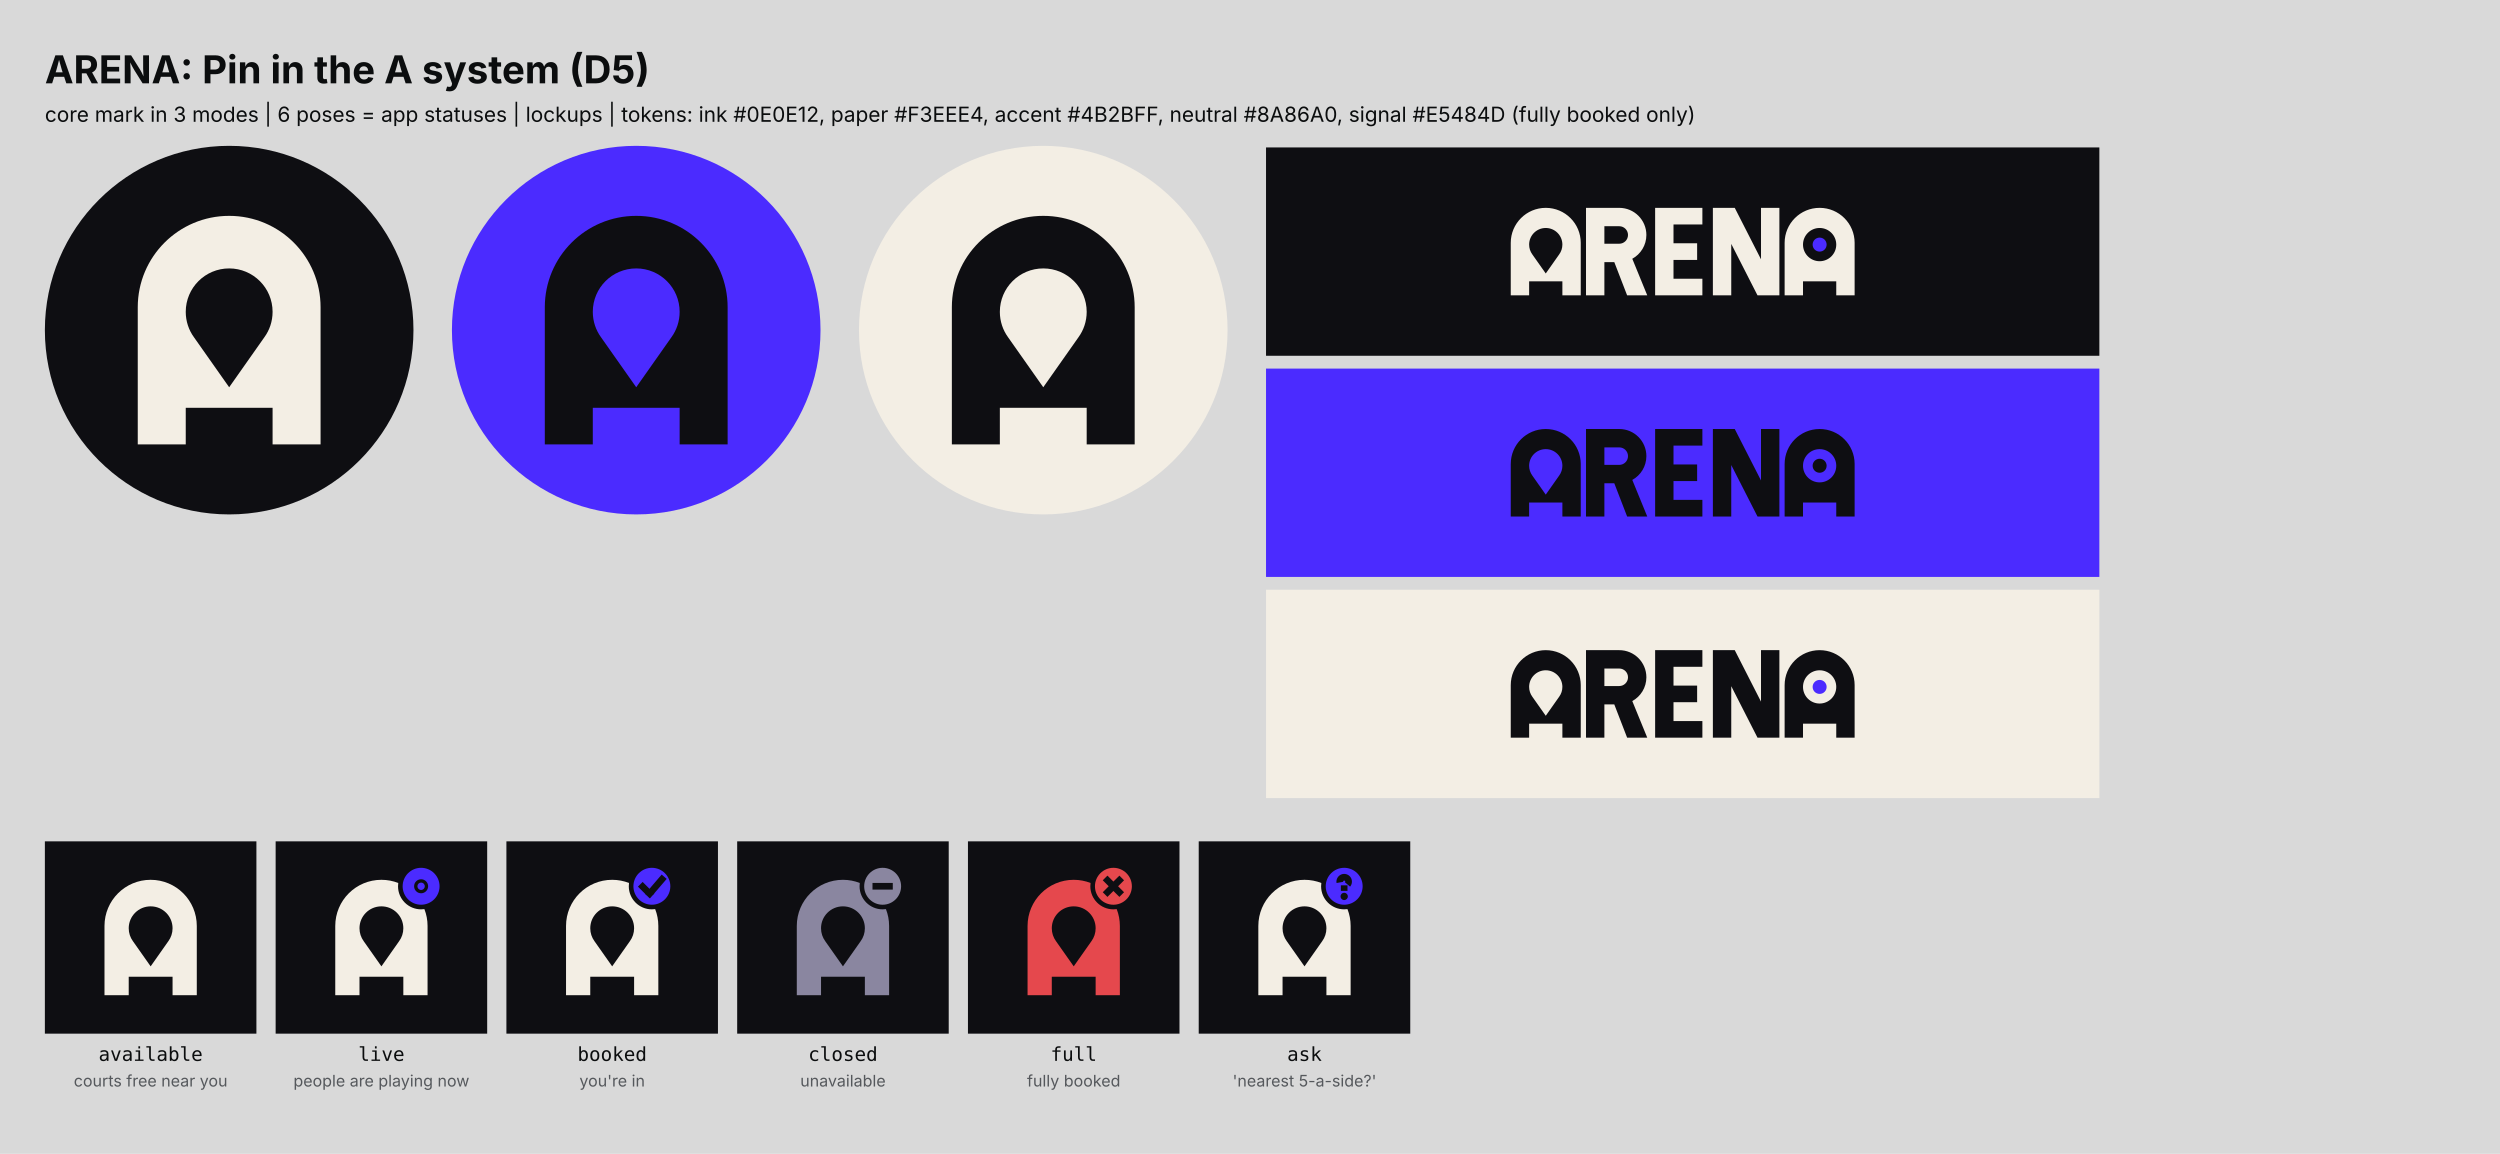
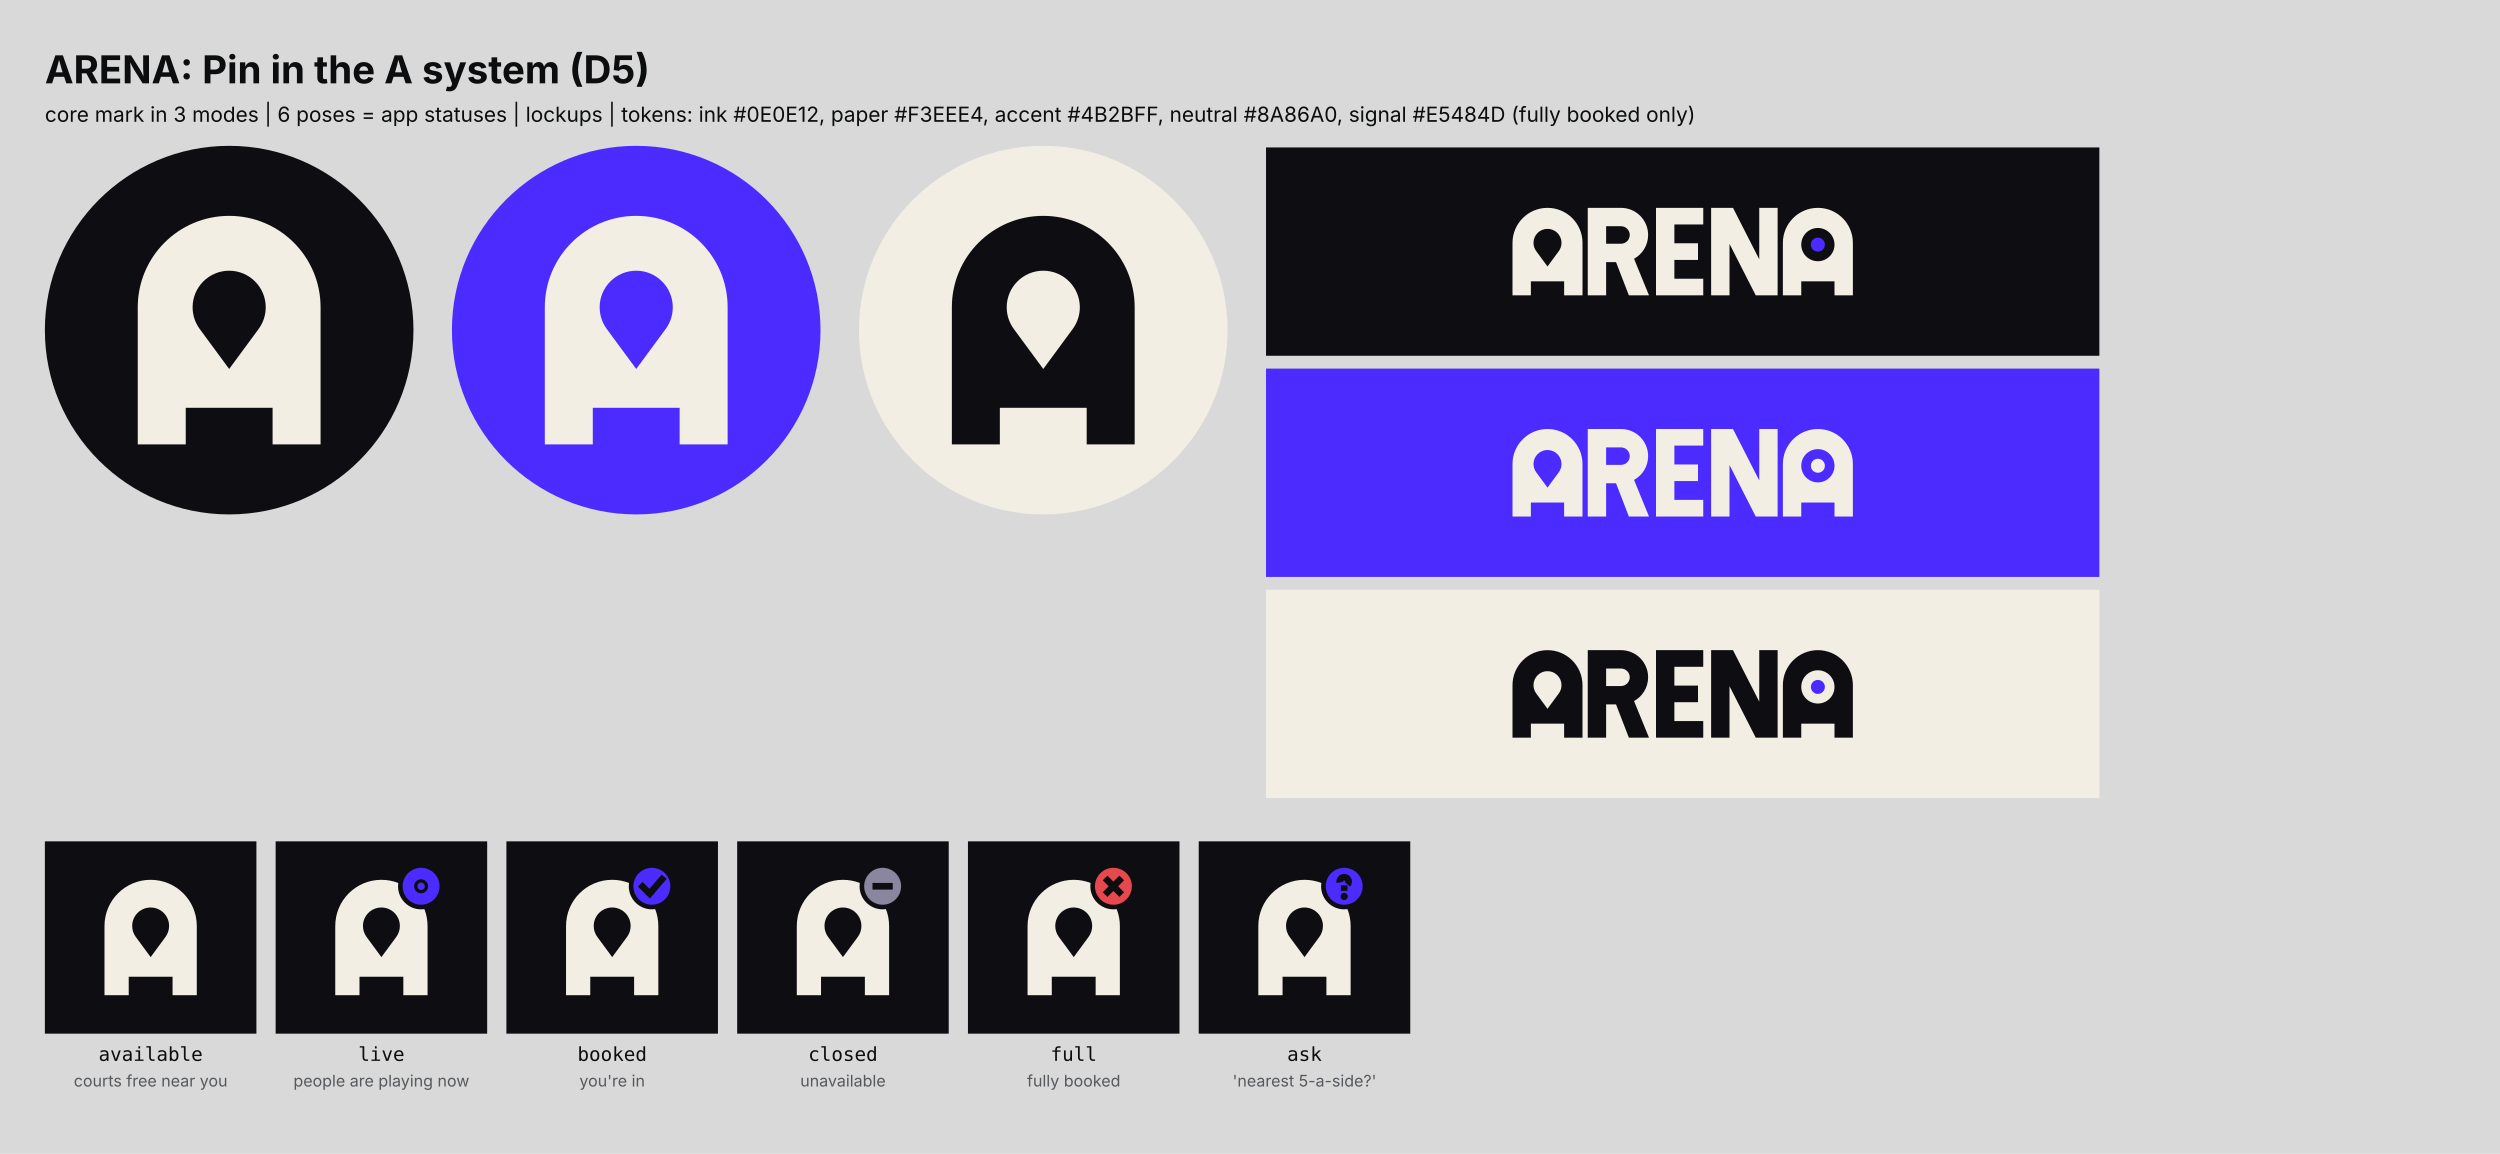
<svg xmlns="http://www.w3.org/2000/svg" width="1560" height="720" viewBox="0 0 1560 720">
  <rect width="100%" height="100%" fill="#D9D9D9" />
  <text x="28" y="52" font-family="Inter, sans-serif" font-weight="700" font-size="24" fill="#0B0D0E">ARENA: Pin in the A system (D5)</text>
  <text x="28" y="76" font-family="Inter, sans-serif" font-size="13" fill="#0B0D0E">core mark in 3 modes | 6 poses = app statuses | lockups | tokens: ink #0E0E12, paper #F3EEE4, accent #4B2BFF, neutral #8A86A0, signal #E5484D (fully booked only)</text>
  <circle cx="143" cy="206" r="115" fill="#0E0E12" />
  <g transform="translate(57.44 122.22) scale(3.565)">
-     <path fill="#F3EEE4" d="M8 19.5C8 10.66 15.16 3.5 24 3.5C32.84 3.5 40 10.66 40 19.5V43.5H31.6V37.1H16.4V43.5H8ZM31.6 20.3C31.6 16.1 28.2 12.7 24 12.7C19.8 12.7 16.4 16.1 16.4 20.3C16.4 21.96 16.93 23.5 17.84 24.75L24 33.5L30.16 24.75C31.07 23.5 31.6 21.96 31.6 20.3Z" />
+     <path fill="#F3EEE4" d="M8 19.5C8 10.66 15.16 3.5 24 3.5C32.84 3.5 40 10.66 40 19.5V43.5H31.6V37.1H16.4V43.5H8ZM30.4 19.5C30.4 15.97 27.53 13.1 24 13.1C20.47 13.1 17.6 15.97 17.6 19.5C17.6 20.95 18.08 22.28 18.89 23.36L24 30.3L29.11 23.36C29.92 22.28 30.4 20.95 30.4 19.5Z" />
    <path fill="#4B2BFF" d="" />
  </g>
  <circle cx="397" cy="206" r="115" fill="#4B2BFF" />
  <g transform="translate(311.44 122.22) scale(3.565)">
-     <path fill="#0E0E12" d="M8 19.5C8 10.66 15.16 3.5 24 3.5C32.84 3.5 40 10.66 40 19.5V43.5H31.6V37.1H16.4V43.5H8ZM31.6 20.3C31.6 16.1 28.2 12.7 24 12.7C19.8 12.7 16.4 16.1 16.4 20.3C16.4 21.96 16.93 23.5 17.84 24.75L24 33.5L30.16 24.75C31.07 23.5 31.6 21.96 31.6 20.3Z" />
-     <path fill="#0E0E12" d="" />
+     <path fill="#F3EEE4" d="M8 19.5C8 10.66 15.16 3.5 24 3.5C32.84 3.5 40 10.66 40 19.5V43.5H31.6V37.1H16.4V43.5H8ZM30.4 19.5C30.4 15.97 27.53 13.1 24 13.1C20.47 13.1 17.6 15.97 17.6 19.5C17.6 20.95 18.08 22.28 18.89 23.36L24 30.3L29.11 23.36C29.92 22.28 30.4 20.95 30.4 19.5Z" />
+     <path fill="#F3EEE4" d="" />
  </g>
  <circle cx="651" cy="206" r="115" fill="#F3EEE4" />
  <g transform="translate(565.44 122.22) scale(3.565)">
-     <path fill="#0E0E12" d="M8 19.5C8 10.66 15.16 3.5 24 3.5C32.84 3.5 40 10.66 40 19.5V43.5H31.6V37.1H16.4V43.5H8ZM31.6 20.3C31.6 16.1 28.2 12.7 24 12.7C19.8 12.7 16.4 16.1 16.4 20.3C16.4 21.96 16.93 23.5 17.84 24.75L24 33.5L30.16 24.75C31.07 23.5 31.6 21.96 31.6 20.3Z" />
+     <path fill="#0E0E12" d="M8 19.5C8 10.66 15.16 3.5 24 3.5C32.84 3.5 40 10.66 40 19.5V43.5H31.6V37.1H16.4V43.5H8ZM30.4 19.5C30.4 15.97 27.53 13.1 24 13.1C20.47 13.1 17.6 15.97 17.6 19.5C17.6 20.95 18.08 22.28 18.89 23.36L24 30.3L29.11 23.36C29.92 22.28 30.4 20.95 30.4 19.5Z" />
    <path fill="#4B2BFF" d="" />
  </g>
  <rect x="790" y="92" width="520" height="130" fill="#0E0E12" />
-   <g transform="translate(942.71 184.30) scale(0.546)">
-     <path fill="#F3EEE4" d="M313 -60C313 -82.09 330.91 -100 353 -100C375.09 -100 393 -82.09 393 -60V0H372V-16H334V0H313ZM0 -60C0 -82.09 17.91 -100 40 -100C62.09 -100 80 -82.09 80 -60V0H59V-16H21V0H0ZM231 -100H256L286 -41.18V-100H307V0H282L252 -58.82V0H231ZM86 -100H124C141.12 -100 155 -86.12 155 -69C155 -57.28 148.49 -47.08 138.9 -41.81L156 0H133L118.32 -38H107V0H86ZM165 -100H219V-81H186V-59.5H213V-40.5H186V-19H219V0H165ZM59 -58C59 -68.49 50.49 -77 40 -77C29.51 -77 21 -68.49 21 -58C21 -53.84 22.34 -50 24.6 -46.87L40 -25L55.4 -46.87C57.66 -50 59 -53.84 59 -58ZM372 -58C372 -68.49 363.49 -77 353 -77C342.51 -77 334 -68.49 334 -58C334 -47.51 342.51 -39 353 -39C363.49 -39 372 -47.51 372 -58ZM134 -69C134 -74.52 129.52 -79 124 -79H107V-59H124C129.52 -59 134 -63.48 134 -69Z" />
-     <path fill="#4B2BFF" d="M361 -58C361 -53.58 357.42 -50 353 -50C348.58 -50 345 -53.58 345 -58C345 -62.42 348.58 -66 353 -66C357.42 -66 361 -62.42 361 -58Z" />
+   <g transform="translate(943.80 184.30) scale(0.546)">
+     <path fill="#F3EEE4" d="M309 -60C309 -82.09 326.91 -100 349 -100C371.09 -100 389 -82.09 389 -60V0H368V-16H330V0H309ZM0 -60C0 -82.09 17.91 -100 40 -100C62.09 -100 80 -82.09 80 -60V0H59V-16H21V0H0ZM227 -100H252L282 -41.18V-100H303V0H278L248 -58.82V0H227ZM86 -100H124C141.12 -100 155 -86.12 155 -69C155 -57.28 148.49 -47.08 138.9 -41.81L156 0H133L118.32 -38H107V0H86ZM164 -100H218V-81H185V-59.5H212V-40.5H185V-19H218V0H164ZM368 -58C368 -68.49 359.49 -77 349 -77C338.51 -77 330 -68.49 330 -58C330 -47.51 338.51 -39 349 -39C359.49 -39 368 -47.51 368 -58ZM56 -60C56 -68.84 48.84 -76 40 -76C31.16 -76 24 -68.84 24 -60C24 -56.38 25.2 -53.04 27.23 -50.36L40 -33L52.77 -50.36C54.8 -53.04 56 -56.38 56 -60ZM134 -69C134 -74.52 129.52 -79 124 -79H107V-59H124C129.52 -59 134 -63.48 134 -69Z" />
+     <path fill="#4B2BFF" d="M357 -58C357 -53.58 353.42 -50 349 -50C344.58 -50 341 -53.58 341 -58C341 -62.42 344.58 -66 349 -66C353.42 -66 357 -62.42 357 -58Z" />
  </g>
  <rect x="790" y="230" width="520" height="130" fill="#4B2BFF" />
-   <g transform="translate(942.71 322.30) scale(0.546)">
-     <path fill="#0E0E12" d="M313 -60C313 -82.09 330.91 -100 353 -100C375.09 -100 393 -82.09 393 -60V0H372V-16H334V0H313ZM0 -60C0 -82.09 17.91 -100 40 -100C62.09 -100 80 -82.09 80 -60V0H59V-16H21V0H0ZM231 -100H256L286 -41.18V-100H307V0H282L252 -58.82V0H231ZM86 -100H124C141.12 -100 155 -86.12 155 -69C155 -57.28 148.49 -47.08 138.9 -41.81L156 0H133L118.32 -38H107V0H86ZM165 -100H219V-81H186V-59.5H213V-40.5H186V-19H219V0H165ZM59 -58C59 -68.49 50.49 -77 40 -77C29.51 -77 21 -68.49 21 -58C21 -53.84 22.34 -50 24.6 -46.87L40 -25L55.4 -46.87C57.66 -50 59 -53.84 59 -58ZM372 -58C372 -68.49 363.49 -77 353 -77C342.51 -77 334 -68.49 334 -58C334 -47.51 342.51 -39 353 -39C363.49 -39 372 -47.51 372 -58ZM134 -69C134 -74.52 129.52 -79 124 -79H107V-59H124C129.52 -59 134 -63.48 134 -69Z" />
-     <path fill="#0E0E12" d="M361 -58C361 -53.58 357.42 -50 353 -50C348.58 -50 345 -53.58 345 -58C345 -62.42 348.58 -66 353 -66C357.42 -66 361 -62.42 361 -58Z" />
+   <g transform="translate(943.80 322.30) scale(0.546)">
+     <path fill="#F3EEE4" d="M309 -60C309 -82.09 326.91 -100 349 -100C371.09 -100 389 -82.09 389 -60V0H368V-16H330V0H309ZM0 -60C0 -82.09 17.91 -100 40 -100C62.09 -100 80 -82.09 80 -60V0H59V-16H21V0H0ZM227 -100H252L282 -41.18V-100H303V0H278L248 -58.82V0H227ZM86 -100H124C141.12 -100 155 -86.12 155 -69C155 -57.28 148.49 -47.08 138.9 -41.81L156 0H133L118.32 -38H107V0H86ZM164 -100H218V-81H185V-59.5H212V-40.5H185V-19H218V0H164ZM368 -58C368 -68.49 359.49 -77 349 -77C338.51 -77 330 -68.49 330 -58C330 -47.51 338.51 -39 349 -39C359.49 -39 368 -47.51 368 -58ZM56 -60C56 -68.84 48.84 -76 40 -76C31.16 -76 24 -68.84 24 -60C24 -56.38 25.2 -53.04 27.23 -50.36L40 -33L52.77 -50.36C54.8 -53.04 56 -56.38 56 -60ZM134 -69C134 -74.52 129.52 -79 124 -79H107V-59H124C129.52 -59 134 -63.48 134 -69Z" />
+     <path fill="#F3EEE4" d="M357 -58C357 -53.58 353.42 -50 349 -50C344.58 -50 341 -53.58 341 -58C341 -62.42 344.58 -66 349 -66C353.42 -66 357 -62.42 357 -58Z" />
  </g>
  <rect x="790" y="368" width="520" height="130" fill="#F3EEE4" />
-   <g transform="translate(942.71 460.30) scale(0.546)">
-     <path fill="#0E0E12" d="M313 -60C313 -82.09 330.91 -100 353 -100C375.09 -100 393 -82.09 393 -60V0H372V-16H334V0H313ZM0 -60C0 -82.09 17.91 -100 40 -100C62.09 -100 80 -82.09 80 -60V0H59V-16H21V0H0ZM231 -100H256L286 -41.18V-100H307V0H282L252 -58.82V0H231ZM86 -100H124C141.12 -100 155 -86.12 155 -69C155 -57.28 148.49 -47.08 138.9 -41.81L156 0H133L118.32 -38H107V0H86ZM165 -100H219V-81H186V-59.5H213V-40.5H186V-19H219V0H165ZM59 -58C59 -68.49 50.49 -77 40 -77C29.51 -77 21 -68.49 21 -58C21 -53.84 22.34 -50 24.6 -46.87L40 -25L55.4 -46.87C57.66 -50 59 -53.84 59 -58ZM372 -58C372 -68.49 363.49 -77 353 -77C342.51 -77 334 -68.49 334 -58C334 -47.51 342.51 -39 353 -39C363.49 -39 372 -47.51 372 -58ZM134 -69C134 -74.52 129.52 -79 124 -79H107V-59H124C129.52 -59 134 -63.48 134 -69Z" />
-     <path fill="#4B2BFF" d="M361 -58C361 -53.58 357.42 -50 353 -50C348.58 -50 345 -53.58 345 -58C345 -62.42 348.58 -66 353 -66C357.42 -66 361 -62.42 361 -58Z" />
+   <g transform="translate(943.80 460.30) scale(0.546)">
+     <path fill="#0E0E12" d="M309 -60C309 -82.09 326.91 -100 349 -100C371.09 -100 389 -82.09 389 -60V0H368V-16H330V0H309ZM0 -60C0 -82.09 17.91 -100 40 -100C62.09 -100 80 -82.09 80 -60V0H59V-16H21V0H0ZM227 -100H252L282 -41.18V-100H303V0H278L248 -58.82V0H227ZM86 -100H124C141.12 -100 155 -86.12 155 -69C155 -57.28 148.49 -47.08 138.9 -41.81L156 0H133L118.32 -38H107V0H86ZM164 -100H218V-81H185V-59.5H212V-40.5H185V-19H218V0H164ZM368 -58C368 -68.49 359.49 -77 349 -77C338.51 -77 330 -68.49 330 -58C330 -47.51 338.51 -39 349 -39C359.49 -39 368 -47.51 368 -58ZM56 -60C56 -68.84 48.84 -76 40 -76C31.16 -76 24 -68.84 24 -60C24 -56.38 25.2 -53.04 27.23 -50.36L40 -33L52.77 -50.36C54.8 -53.04 56 -56.38 56 -60ZM134 -69C134 -74.52 129.52 -79 124 -79H107V-59H124C129.52 -59 134 -63.48 134 -69Z" />
+     <path fill="#4B2BFF" d="M357 -58C357 -53.58 353.42 -50 349 -50C344.58 -50 341 -53.58 341 -58C341 -62.42 344.58 -66 349 -66C353.42 -66 357 -62.42 357 -58Z" />
  </g>
  <rect x="28" y="525" width="132" height="120" fill="#0E0E12" />
  <g transform="translate(50.80 542.70) scale(1.8)">
-     <path fill="#F3EEE4" d="M8 19.5C8 10.66 15.16 3.5 24 3.5C32.84 3.5 40 10.66 40 19.5V43.5H31.6V37.1H16.4V43.5H8ZM31.6 20.3C31.6 16.1 28.2 12.7 24 12.7C19.8 12.7 16.4 16.1 16.4 20.3C16.4 21.96 16.93 23.5 17.84 24.75L24 33.5L30.16 24.75C31.07 23.5 31.6 21.96 31.6 20.3Z" />
+     <path fill="#F3EEE4" d="M8 19.5C8 10.66 15.16 3.5 24 3.5C32.84 3.5 40 10.66 40 19.5V43.5H31.6V37.1H16.4V43.5H8ZM30.4 19.5C30.4 15.97 27.53 13.1 24 13.1C20.47 13.1 17.6 15.97 17.6 19.5C17.6 20.95 18.08 22.28 18.89 23.36L24 30.3L29.11 23.36C29.92 22.28 30.4 20.95 30.4 19.5Z" />
    <path fill="#4B2BFF" d="" />
  </g>
  <text x="94" y="662" text-anchor="middle" font-family="JetBrains Mono, monospace" font-size="12" fill="#0B0D0E">available</text>
  <text x="94" y="678" text-anchor="middle" font-family="Inter, sans-serif" font-size="10" fill="#55585c">courts free near you</text>
  <rect x="172" y="525" width="132" height="120" fill="#0E0E12" />
  <g transform="translate(194.80 542.70) scale(1.8)">
-     <path fill="#F3EEE4" d="M8 19.5C8 10.66 15.16 3.5 24 3.5C26.06 3.5 28.03 3.89 29.84 4.6C29.79 4.97 29.76 5.35 29.76 5.74C29.76 10.16 33.34 13.74 37.76 13.74C38.15 13.74 38.53 13.71 38.9 13.66C39.61 15.47 40 17.44 40 19.5V43.5H31.6V37.1H16.4V43.5H8ZM31.6 20.3C31.6 16.1 28.2 12.7 24 12.7C19.8 12.7 16.4 16.1 16.4 20.3C16.4 21.96 16.93 23.5 17.84 24.75L24 33.5L30.16 24.75C31.07 23.5 31.6 21.96 31.6 20.3Z" />
+     <path fill="#F3EEE4" d="M8 19.5C8 10.66 15.16 3.5 24 3.5C26.06 3.5 28.03 3.89 29.84 4.6C29.79 4.97 29.76 5.35 29.76 5.74C29.76 10.16 33.34 13.74 37.76 13.74C38.15 13.74 38.53 13.71 38.9 13.66C39.61 15.47 40 17.44 40 19.5V43.5H31.6V37.1H16.4V43.5H8ZM30.4 19.5C30.4 15.97 27.53 13.1 24 13.1C20.47 13.1 17.6 15.97 17.6 19.5C17.6 20.95 18.08 22.28 18.89 23.36L24 30.3L29.11 23.36C29.92 22.28 30.4 20.95 30.4 19.5Z" />
    <path fill="#4B2BFF" d="" />
    <path fill="#4B2BFF" d="M44.16 5.74C44.16 9.27 41.29 12.14 37.76 12.14C34.23 12.14 31.36 9.27 31.36 5.74C31.36 2.21 34.23 -0.66 37.76 -0.66C41.29 -0.66 44.16 2.21 44.16 5.74ZM40.19 5.74C40.19 4.4 39.1 3.31 37.76 3.31C36.42 3.31 35.33 4.4 35.33 5.74C35.33 7.08 36.42 8.17 37.76 8.17C39.1 8.17 40.19 7.08 40.19 5.74ZM39.04 5.74C39.04 6.45 38.47 7.02 37.76 7.02C37.05 7.02 36.48 6.45 36.48 5.74C36.48 5.03 37.05 4.46 37.76 4.46C38.47 4.46 39.04 5.03 39.04 5.74Z" />
  </g>
  <text x="238" y="662" text-anchor="middle" font-family="JetBrains Mono, monospace" font-size="12" fill="#0B0D0E">live</text>
  <text x="238" y="678" text-anchor="middle" font-family="Inter, sans-serif" font-size="10" fill="#55585c">people are playing now</text>
  <rect x="316" y="525" width="132" height="120" fill="#0E0E12" />
  <g transform="translate(338.80 542.70) scale(1.8)">
-     <path fill="#F3EEE4" d="M8 19.5C8 10.66 15.16 3.5 24 3.5C26.06 3.5 28.03 3.89 29.84 4.6C29.79 4.97 29.76 5.35 29.76 5.74C29.76 10.16 33.34 13.74 37.76 13.74C38.15 13.74 38.53 13.71 38.9 13.66C39.61 15.47 40 17.44 40 19.5V43.5H31.6V37.1H16.4V43.5H8ZM31.6 20.3C31.6 16.1 28.2 12.7 24 12.7C19.8 12.7 16.4 16.1 16.4 20.3C16.4 21.96 16.93 23.5 17.84 24.75L24 33.5L30.16 24.75C31.07 23.5 31.6 21.96 31.6 20.3Z" />
+     <path fill="#F3EEE4" d="M8 19.5C8 10.66 15.16 3.5 24 3.5C26.06 3.5 28.03 3.89 29.84 4.6C29.79 4.97 29.76 5.35 29.76 5.74C29.76 10.16 33.34 13.74 37.76 13.74C38.15 13.74 38.53 13.71 38.9 13.66C39.61 15.47 40 17.44 40 19.5V43.5H31.6V37.1H16.4V43.5H8ZM30.4 19.5C30.4 15.97 27.53 13.1 24 13.1C20.47 13.1 17.6 15.97 17.6 19.5C17.6 20.95 18.08 22.28 18.89 23.36L24 30.3L29.11 23.36C29.92 22.28 30.4 20.95 30.4 19.5Z" />
    <path fill="#4B2BFF" d="" />
    <path fill="#4B2BFF" d="M44.16 5.74C44.16 9.27 41.29 12.14 37.76 12.14C34.23 12.14 31.36 9.27 31.36 5.74C31.36 2.21 34.23 -0.66 37.76 -0.66C41.29 -0.66 44.16 2.21 44.16 5.74ZM32.93 5.87 35.42 8.36 35.37 8.42 36.21 9.15 36.99 9.93 37.05 9.87 37.12 9.92 37.84 9.08 38.62 8.3 38.56 8.24 42.9 3.18 41.16 1.68 36.93 6.61 34.56 4.24Z" />
  </g>
  <text x="382" y="662" text-anchor="middle" font-family="JetBrains Mono, monospace" font-size="12" fill="#0B0D0E">booked</text>
  <text x="382" y="678" text-anchor="middle" font-family="Inter, sans-serif" font-size="10" fill="#55585c">you're in</text>
  <rect x="460" y="525" width="132" height="120" fill="#0E0E12" />
  <g transform="translate(482.80 542.70) scale(1.8)">
-     <path fill="#8A86A0" d="M8 19.5C8 10.66 15.16 3.5 24 3.5C26.06 3.5 28.03 3.89 29.84 4.6C29.79 4.97 29.76 5.35 29.76 5.74C29.76 10.16 33.34 13.74 37.76 13.74C38.15 13.74 38.53 13.71 38.9 13.66C39.61 15.47 40 17.44 40 19.5V43.5H31.6V37.1H16.4V43.5H8ZM31.6 20.3C31.6 16.1 28.2 12.7 24 12.7C19.8 12.7 16.4 16.1 16.4 20.3C16.4 21.96 16.93 23.5 17.84 24.75L24 33.5L30.16 24.75C31.07 23.5 31.6 21.96 31.6 20.3Z" />
+     <path fill="#F3EEE4" d="M8 19.5C8 10.66 15.16 3.5 24 3.5C26.06 3.5 28.03 3.89 29.84 4.6C29.79 4.97 29.76 5.35 29.76 5.74C29.76 10.16 33.34 13.74 37.76 13.74C38.15 13.74 38.53 13.71 38.9 13.66C39.61 15.47 40 17.44 40 19.5V43.5H31.6V37.1H16.4V43.5H8ZM30.4 19.5C30.4 15.97 27.53 13.1 24 13.1C20.47 13.1 17.6 15.97 17.6 19.5C17.6 20.95 18.08 22.28 18.89 23.36L24 30.3L29.11 23.36C29.92 22.28 30.4 20.95 30.4 19.5Z" />
    <path fill="#4B2BFF" d="" />
    <path fill="#8A86A0" d="M44.16 5.74C44.16 9.27 41.29 12.14 37.76 12.14C34.23 12.14 31.36 9.27 31.36 5.74C31.36 2.21 34.23 -0.66 37.76 -0.66C41.29 -0.66 44.16 2.21 44.16 5.74ZM34.24 4.59V6.89H41.28V4.59Z" />
  </g>
  <text x="526" y="662" text-anchor="middle" font-family="JetBrains Mono, monospace" font-size="12" fill="#0B0D0E">closed</text>
  <text x="526" y="678" text-anchor="middle" font-family="Inter, sans-serif" font-size="10" fill="#55585c">unavailable</text>
  <rect x="604" y="525" width="132" height="120" fill="#0E0E12" />
  <g transform="translate(626.80 542.70) scale(1.8)">
-     <path fill="#E5484D" d="M8 19.5C8 10.66 15.16 3.5 24 3.5C26.06 3.5 28.03 3.89 29.84 4.6C29.79 4.97 29.76 5.35 29.76 5.74C29.76 10.16 33.34 13.74 37.76 13.74C38.15 13.74 38.53 13.71 38.9 13.66C39.61 15.47 40 17.44 40 19.5V43.5H31.6V37.1H16.4V43.5H8ZM31.6 20.3C31.6 16.1 28.2 12.7 24 12.7C19.8 12.7 16.4 16.1 16.4 20.3C16.4 21.96 16.93 23.5 17.84 24.75L24 33.5L30.16 24.75C31.07 23.5 31.6 21.96 31.6 20.3Z" />
+     <path fill="#F3EEE4" d="M8 19.5C8 10.66 15.16 3.5 24 3.5C26.06 3.5 28.03 3.89 29.84 4.6C29.79 4.97 29.76 5.35 29.76 5.74C29.76 10.16 33.34 13.74 37.76 13.74C38.15 13.74 38.53 13.71 38.9 13.66C39.61 15.47 40 17.44 40 19.5V43.5H31.6V37.1H16.4V43.5H8ZM30.4 19.5C30.4 15.97 27.53 13.1 24 13.1C20.47 13.1 17.6 15.97 17.6 19.5C17.6 20.95 18.08 22.28 18.89 23.36L24 30.3L29.11 23.36C29.92 22.28 30.4 20.95 30.4 19.5Z" />
    <path fill="#E5484D" d="" />
    <path fill="#E5484D" d="M44.16 5.74C44.16 9.27 41.29 12.14 37.76 12.14C34.23 12.14 31.36 9.27 31.36 5.74C31.36 2.21 34.23 -0.66 37.76 -0.66C41.29 -0.66 44.16 2.21 44.16 5.74ZM34.07 3.67 36.13 5.74 34.07 7.81 35.69 9.43 37.76 7.37 39.83 9.43 41.45 7.81 39.39 5.74 41.45 3.67 39.83 2.05 37.76 4.11 35.69 2.05Z" />
  </g>
  <text x="670" y="662" text-anchor="middle" font-family="JetBrains Mono, monospace" font-size="12" fill="#0B0D0E">full</text>
  <text x="670" y="678" text-anchor="middle" font-family="Inter, sans-serif" font-size="10" fill="#55585c">fully booked</text>
  <rect x="748" y="525" width="132" height="120" fill="#0E0E12" />
  <g transform="translate(770.80 542.70) scale(1.8)">
-     <path fill="#F3EEE4" d="M8 19.5C8 10.66 15.16 3.5 24 3.5C26.06 3.5 28.03 3.89 29.84 4.6C29.79 4.97 29.76 5.35 29.76 5.74C29.76 10.16 33.34 13.74 37.76 13.74C38.15 13.74 38.53 13.71 38.9 13.66C39.61 15.47 40 17.44 40 19.5V43.5H31.6V37.1H16.4V43.5H8ZM31.6 20.3C31.6 16.1 28.2 12.7 24 12.7C19.8 12.7 16.4 16.1 16.4 20.3C16.4 21.96 16.93 23.5 17.84 24.75L24 33.5L30.16 24.75C31.07 23.5 31.6 21.96 31.6 20.3Z" />
+     <path fill="#F3EEE4" d="M8 19.5C8 10.66 15.16 3.5 24 3.5C26.06 3.5 28.03 3.89 29.84 4.6C29.79 4.97 29.76 5.35 29.76 5.74C29.76 10.16 33.34 13.74 37.76 13.74C38.15 13.74 38.53 13.71 38.9 13.66C39.61 15.47 40 17.44 40 19.5V43.5H31.6V37.1H16.4V43.5H8ZM30.4 19.5C30.4 15.97 27.53 13.1 24 13.1C20.47 13.1 17.6 15.97 17.6 19.5C17.6 20.95 18.08 22.28 18.89 23.36L24 30.3L29.11 23.36C29.92 22.28 30.4 20.95 30.4 19.5Z" />
    <path fill="#4B2BFF" d="" />
    <path fill="#4B2BFF" d="M44.16 5.74C44.16 9.27 41.29 12.14 37.76 12.14C34.23 12.14 31.36 9.27 31.36 5.74C31.36 2.21 34.23 -0.66 37.76 -0.66C41.29 -0.66 44.16 2.21 44.16 5.74ZM35.11 4.61 37.38 4.21C37.35 4.03 37.44 3.86 37.61 3.79C37.77 3.72 37.96 3.77 38.07 3.91C38.17 4.05 38.17 4.25 38.05 4.39L39.82 5.87C40.62 4.91 40.66 3.53 39.92 2.53C39.17 1.54 37.84 1.18 36.7 1.67C35.55 2.17 34.9 3.38 35.11 4.61ZM39.03 9.26C39.03 8.56 38.46 7.99 37.76 7.99C37.06 7.99 36.49 8.56 36.49 9.26C36.49 9.96 37.06 10.53 37.76 10.53C38.46 10.53 39.03 9.96 39.03 9.26ZM36.61 5.42V7.34H38.91V5.42Z" />
  </g>
  <text x="814" y="662" text-anchor="middle" font-family="JetBrains Mono, monospace" font-size="12" fill="#0B0D0E">ask</text>
  <text x="814" y="678" text-anchor="middle" font-family="Inter, sans-serif" font-size="10" fill="#55585c">'nearest 5-a-side?'</text>
</svg>
